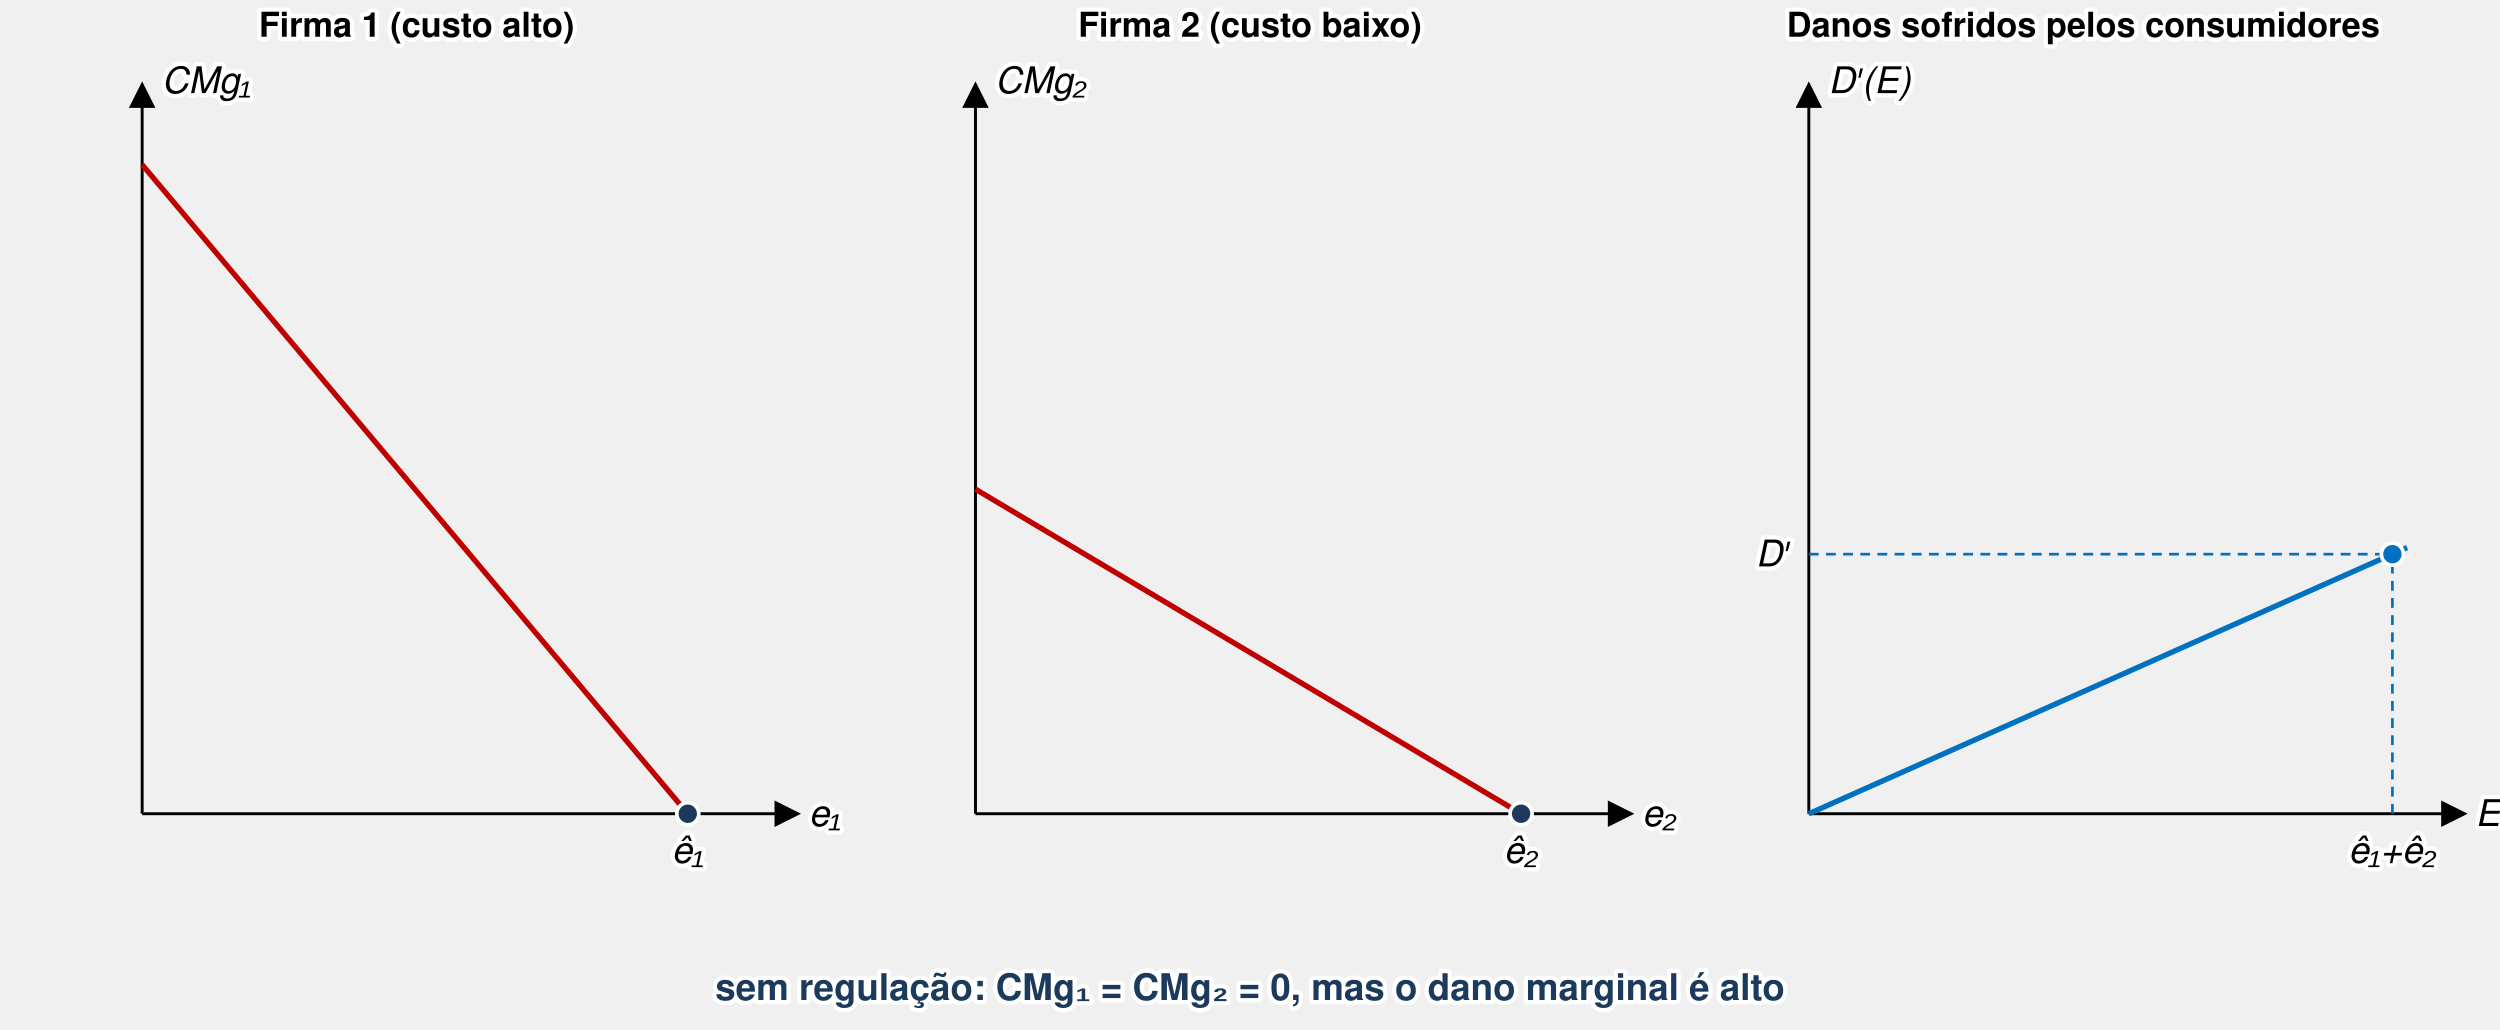
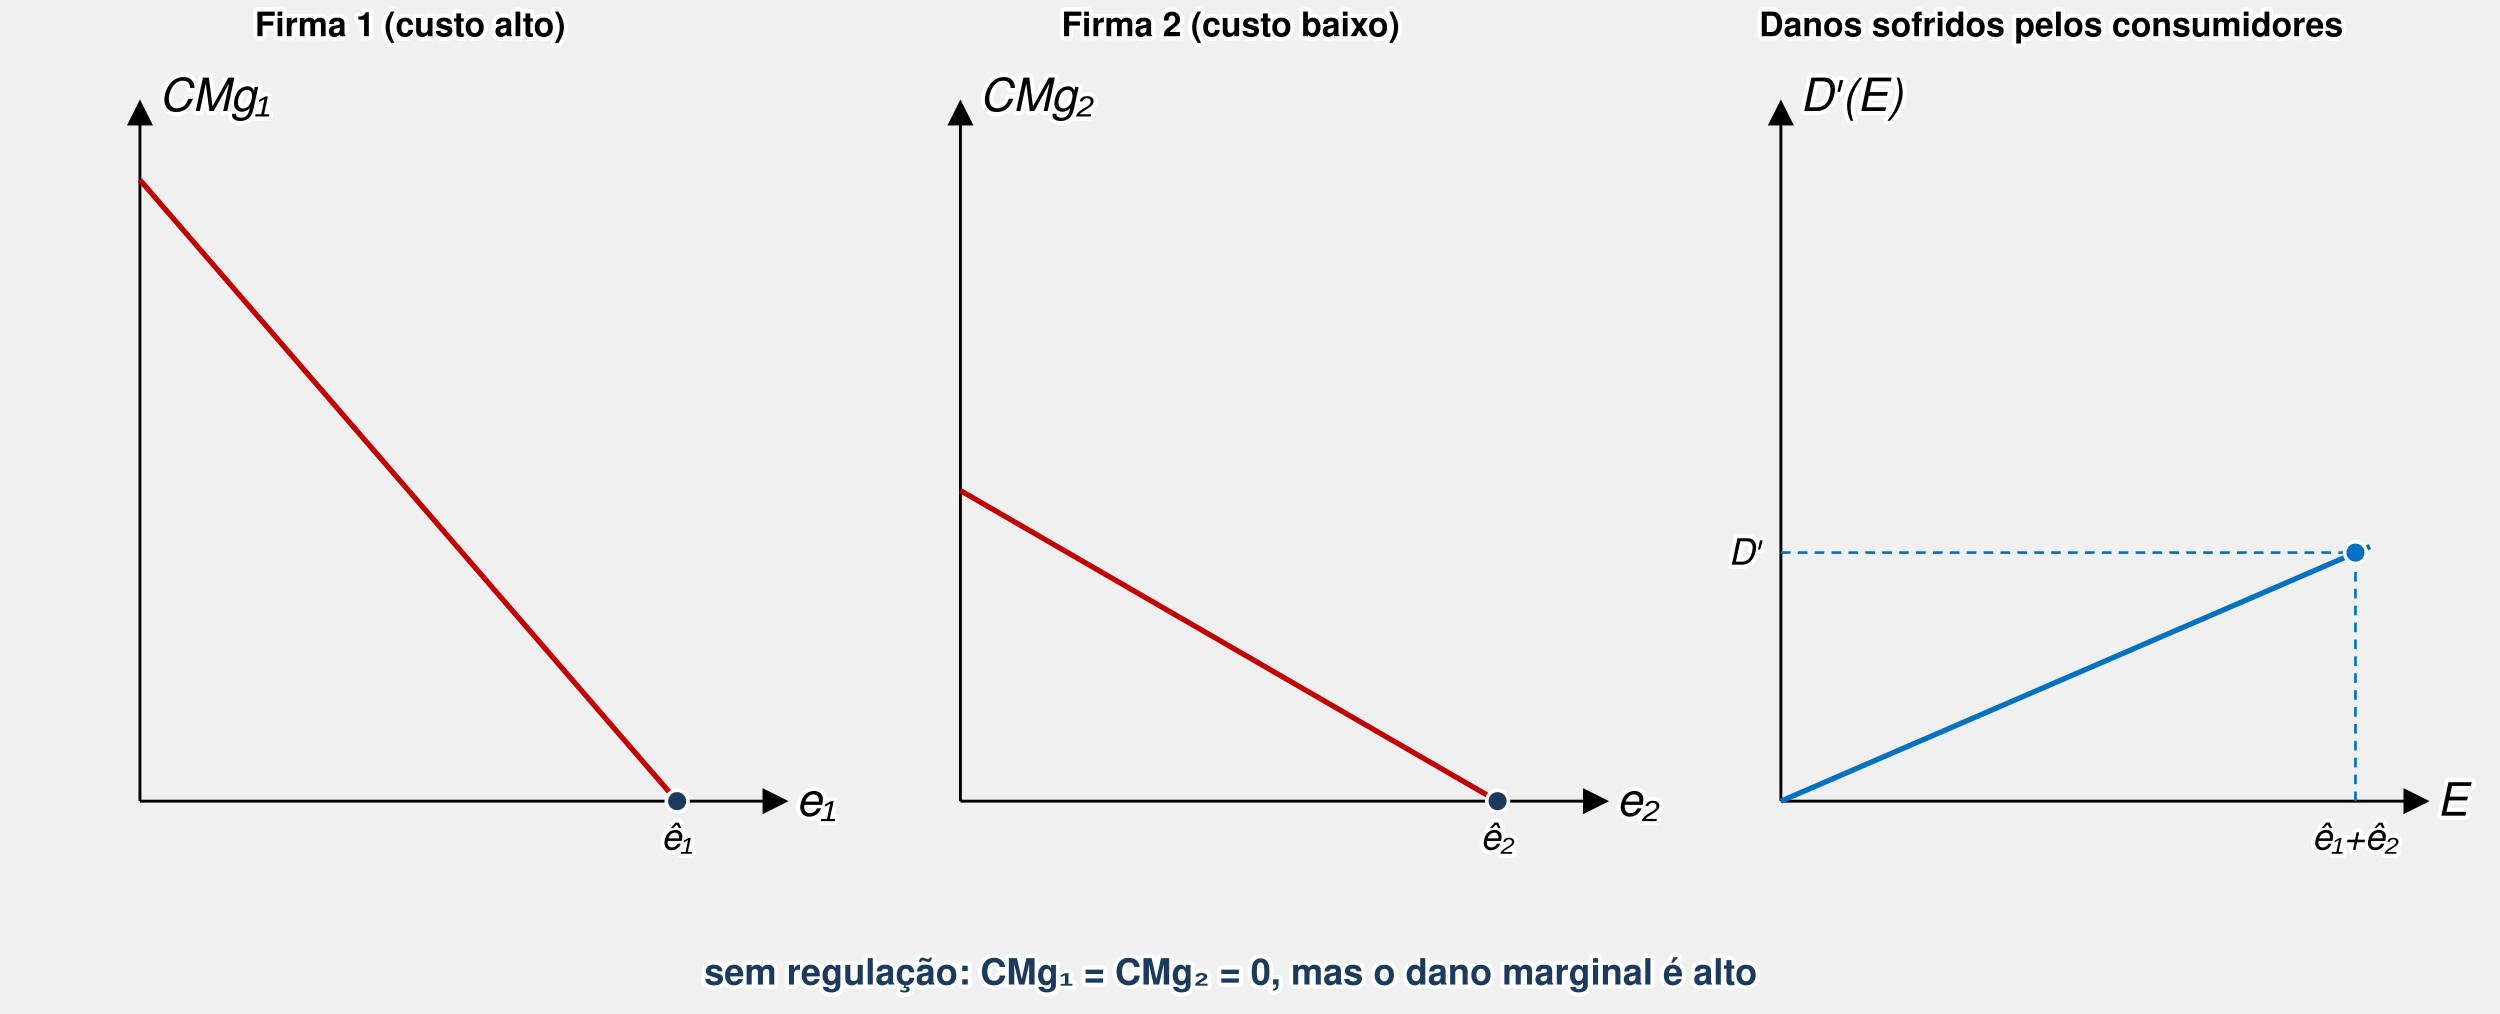
- <svg xmlns="http://www.w3.org/2000/svg" width="1020" height="420" viewBox="0 0 1020 420" role="img" font-family="Source Sans Pro, Helvetica, Arial, sans-serif">
+ <svg xmlns="http://www.w3.org/2000/svg" width="1036" height="420" viewBox="0 0 1036 420" role="img" font-family="Source Sans Pro, Helvetica, Arial, sans-serif">
  <defs>
    <marker id="seta" markerWidth="9" markerHeight="9" refX="5" refY="4.5" orient="auto">
      <path d="M0,0 L9,4.5 L0,9 Z" fill="#000000" />
    </marker>
    <marker id="seta-apagada" markerWidth="9" markerHeight="9" refX="5" refY="4.5" orient="auto">
      <path d="M0,0 L9,4.5 L0,9 Z" fill="#c8d0d8" />
    </marker>
  </defs>
  <text x="170.0" y="15.0" font-size="14" fill="#000000" text-anchor="middle" font-weight="600" stroke="#ffffff" stroke-width="3.5" stroke-linejoin="round" paint-order="stroke">Firma 1 (custo alto)</text>
  <text x="510.0" y="15.0" font-size="14" fill="#000000" text-anchor="middle" font-weight="600" stroke="#ffffff" stroke-width="3.5" stroke-linejoin="round" paint-order="stroke">Firma 2 (custo baixo)</text>
  <text x="850.0" y="15.0" font-size="14" fill="#000000" text-anchor="middle" font-weight="600" stroke="#ffffff" stroke-width="3.5" stroke-linejoin="round" paint-order="stroke">Danos sofridos pelos consumidores</text>
-   <line x1="58.0" y1="332.0" x2="58.0" y2="38.0" stroke="#000000" stroke-width="1.2" marker-end="url(#seta)" />
+   <line x1="58.0" y1="332.0" x2="58.0" y2="46.0" stroke="#000000" stroke-width="1.2" marker-end="url(#seta)" />
  <line x1="58.0" y1="332.0" x2="322.0" y2="332.0" stroke="#000000" stroke-width="1.2" marker-end="url(#seta)" />
-   <text x="330.0" y="337.0" font-size="15" fill="#000000" text-anchor="start" font-style="italic" stroke="#ffffff" stroke-width="3.5" stroke-linejoin="round" paint-order="stroke">e₁</text>
-   <text x="66.0" y="38.0" font-size="15" fill="#000000" text-anchor="start" font-style="italic" stroke="#ffffff" stroke-width="3.5" stroke-linejoin="round" paint-order="stroke">CMg₁</text>
-   <line x1="398.0" y1="332.0" x2="398.0" y2="38.0" stroke="#000000" stroke-width="1.2" marker-end="url(#seta)" />
+   <text x="330.0" y="338.0" font-size="19" fill="#000000" text-anchor="start" font-style="italic" stroke="#ffffff" stroke-width="3.5" stroke-linejoin="round" paint-order="stroke">e₁</text>
+   <text x="66.0" y="46.0" font-size="19" fill="#000000" text-anchor="start" font-style="italic" stroke="#ffffff" stroke-width="3.5" stroke-linejoin="round" paint-order="stroke">CMg₁</text>
+   <line x1="398.0" y1="332.0" x2="398.0" y2="46.0" stroke="#000000" stroke-width="1.2" marker-end="url(#seta)" />
  <line x1="398.0" y1="332.0" x2="662.0" y2="332.0" stroke="#000000" stroke-width="1.2" marker-end="url(#seta)" />
-   <text x="670.0" y="337.0" font-size="15" fill="#000000" text-anchor="start" font-style="italic" stroke="#ffffff" stroke-width="3.5" stroke-linejoin="round" paint-order="stroke">e₂</text>
-   <text x="406.0" y="38.0" font-size="15" fill="#000000" text-anchor="start" font-style="italic" stroke="#ffffff" stroke-width="3.5" stroke-linejoin="round" paint-order="stroke">CMg₂</text>
-   <line x1="738.0" y1="332.0" x2="738.0" y2="38.0" stroke="#000000" stroke-width="1.2" marker-end="url(#seta)" />
+   <text x="670.0" y="338.0" font-size="19" fill="#000000" text-anchor="start" font-style="italic" stroke="#ffffff" stroke-width="3.5" stroke-linejoin="round" paint-order="stroke">e₂</text>
+   <text x="406.0" y="46.0" font-size="19" fill="#000000" text-anchor="start" font-style="italic" stroke="#ffffff" stroke-width="3.5" stroke-linejoin="round" paint-order="stroke">CMg₂</text>
+   <line x1="738.0" y1="332.0" x2="738.0" y2="46.0" stroke="#000000" stroke-width="1.2" marker-end="url(#seta)" />
  <line x1="738.0" y1="332.0" x2="1002.0" y2="332.0" stroke="#000000" stroke-width="1.2" marker-end="url(#seta)" />
-   <text x="1010.0" y="337.0" font-size="15" fill="#000000" text-anchor="start" font-style="italic" stroke="#ffffff" stroke-width="3.5" stroke-linejoin="round" paint-order="stroke">E</text>
-   <text x="746.0" y="38.0" font-size="15" fill="#000000" text-anchor="start" font-style="italic" stroke="#ffffff" stroke-width="3.5" stroke-linejoin="round" paint-order="stroke">D′(E)</text>
-   <line x1="58.0" y1="67.2" x2="280.6" y2="332.0" stroke="#C00000" stroke-width="2.2" />
-   <line x1="398.0" y1="199.6" x2="620.6" y2="332.0" stroke="#C00000" stroke-width="2.2" />
-   <line x1="738.0" y1="332.0" x2="982.1" y2="223.4" stroke="#0070C0" stroke-width="2.2" />
+   <text x="1010.0" y="338.0" font-size="19" fill="#000000" text-anchor="start" font-style="italic" stroke="#ffffff" stroke-width="3.5" stroke-linejoin="round" paint-order="stroke">E</text>
+   <text x="746.0" y="46.0" font-size="19" fill="#000000" text-anchor="start" font-style="italic" stroke="#ffffff" stroke-width="3.5" stroke-linejoin="round" paint-order="stroke">D′(E)</text>
+   <line x1="58.0" y1="74.6" x2="280.6" y2="332.0" stroke="#C00000" stroke-width="2.2" />
+   <line x1="398.0" y1="203.3" x2="620.6" y2="332.0" stroke="#C00000" stroke-width="2.2" />
+   <line x1="738.0" y1="332.0" x2="982.1" y2="226.5" stroke="#0070C0" stroke-width="2.2" />
  <text x="280.6" y="352.0" font-size="15" fill="#000000" text-anchor="middle" font-style="italic" stroke="#ffffff" stroke-width="3.5" stroke-linejoin="round" paint-order="stroke">ê₁</text>
  <text x="620.6" y="352.0" font-size="15" fill="#000000" text-anchor="middle" font-style="italic" stroke="#ffffff" stroke-width="3.5" stroke-linejoin="round" paint-order="stroke">ê₂</text>
-   <line x1="738.0" y1="226.1" x2="976.1" y2="226.1" stroke="#0070C0" stroke-width="1.1" stroke-dasharray="4 3" />
-   <line x1="976.1" y1="332.0" x2="976.1" y2="226.1" stroke="#0070C0" stroke-width="1.1" stroke-dasharray="4 3" />
-   <circle cx="976.1" cy="226.1" r="4.5" fill="#0070C0" stroke="#ffffff" stroke-width="1.5" />
+   <line x1="738.0" y1="229.0" x2="976.1" y2="229.0" stroke="#0070C0" stroke-width="1.1" stroke-dasharray="4 3" />
+   <line x1="976.1" y1="332.0" x2="976.1" y2="229.0" stroke="#0070C0" stroke-width="1.1" stroke-dasharray="4 3" />
+   <circle cx="976.1" cy="229.0" r="4.5" fill="#0070C0" stroke="#ffffff" stroke-width="1.5" />
  <text x="976.1" y="352.0" font-size="15" fill="#000000" text-anchor="middle" font-style="italic" stroke="#ffffff" stroke-width="3.5" stroke-linejoin="round" paint-order="stroke">ê₁+ê₂</text>
-   <text x="730.0" y="231.1" font-size="15" fill="#000000" text-anchor="end" font-style="italic" stroke="#ffffff" stroke-width="3.5" stroke-linejoin="round" paint-order="stroke">D′</text>
+   <text x="730.0" y="234.0" font-size="15" fill="#000000" text-anchor="end" font-style="italic" stroke="#ffffff" stroke-width="3.5" stroke-linejoin="round" paint-order="stroke">D′</text>
  <circle cx="280.6" cy="332.0" r="4.5" fill="#1b3a5c" stroke="#ffffff" stroke-width="1.5" />
  <circle cx="620.6" cy="332.0" r="4.5" fill="#1b3a5c" stroke="#ffffff" stroke-width="1.5" />
  <text x="510.0" y="408.0" font-size="15" fill="#1b3a5c" text-anchor="middle" font-weight="600" stroke="#ffffff" stroke-width="3.5" stroke-linejoin="round" paint-order="stroke">sem regulação: CMg₁ = CMg₂ = 0, mas o dano marginal é alto</text>
</svg>
